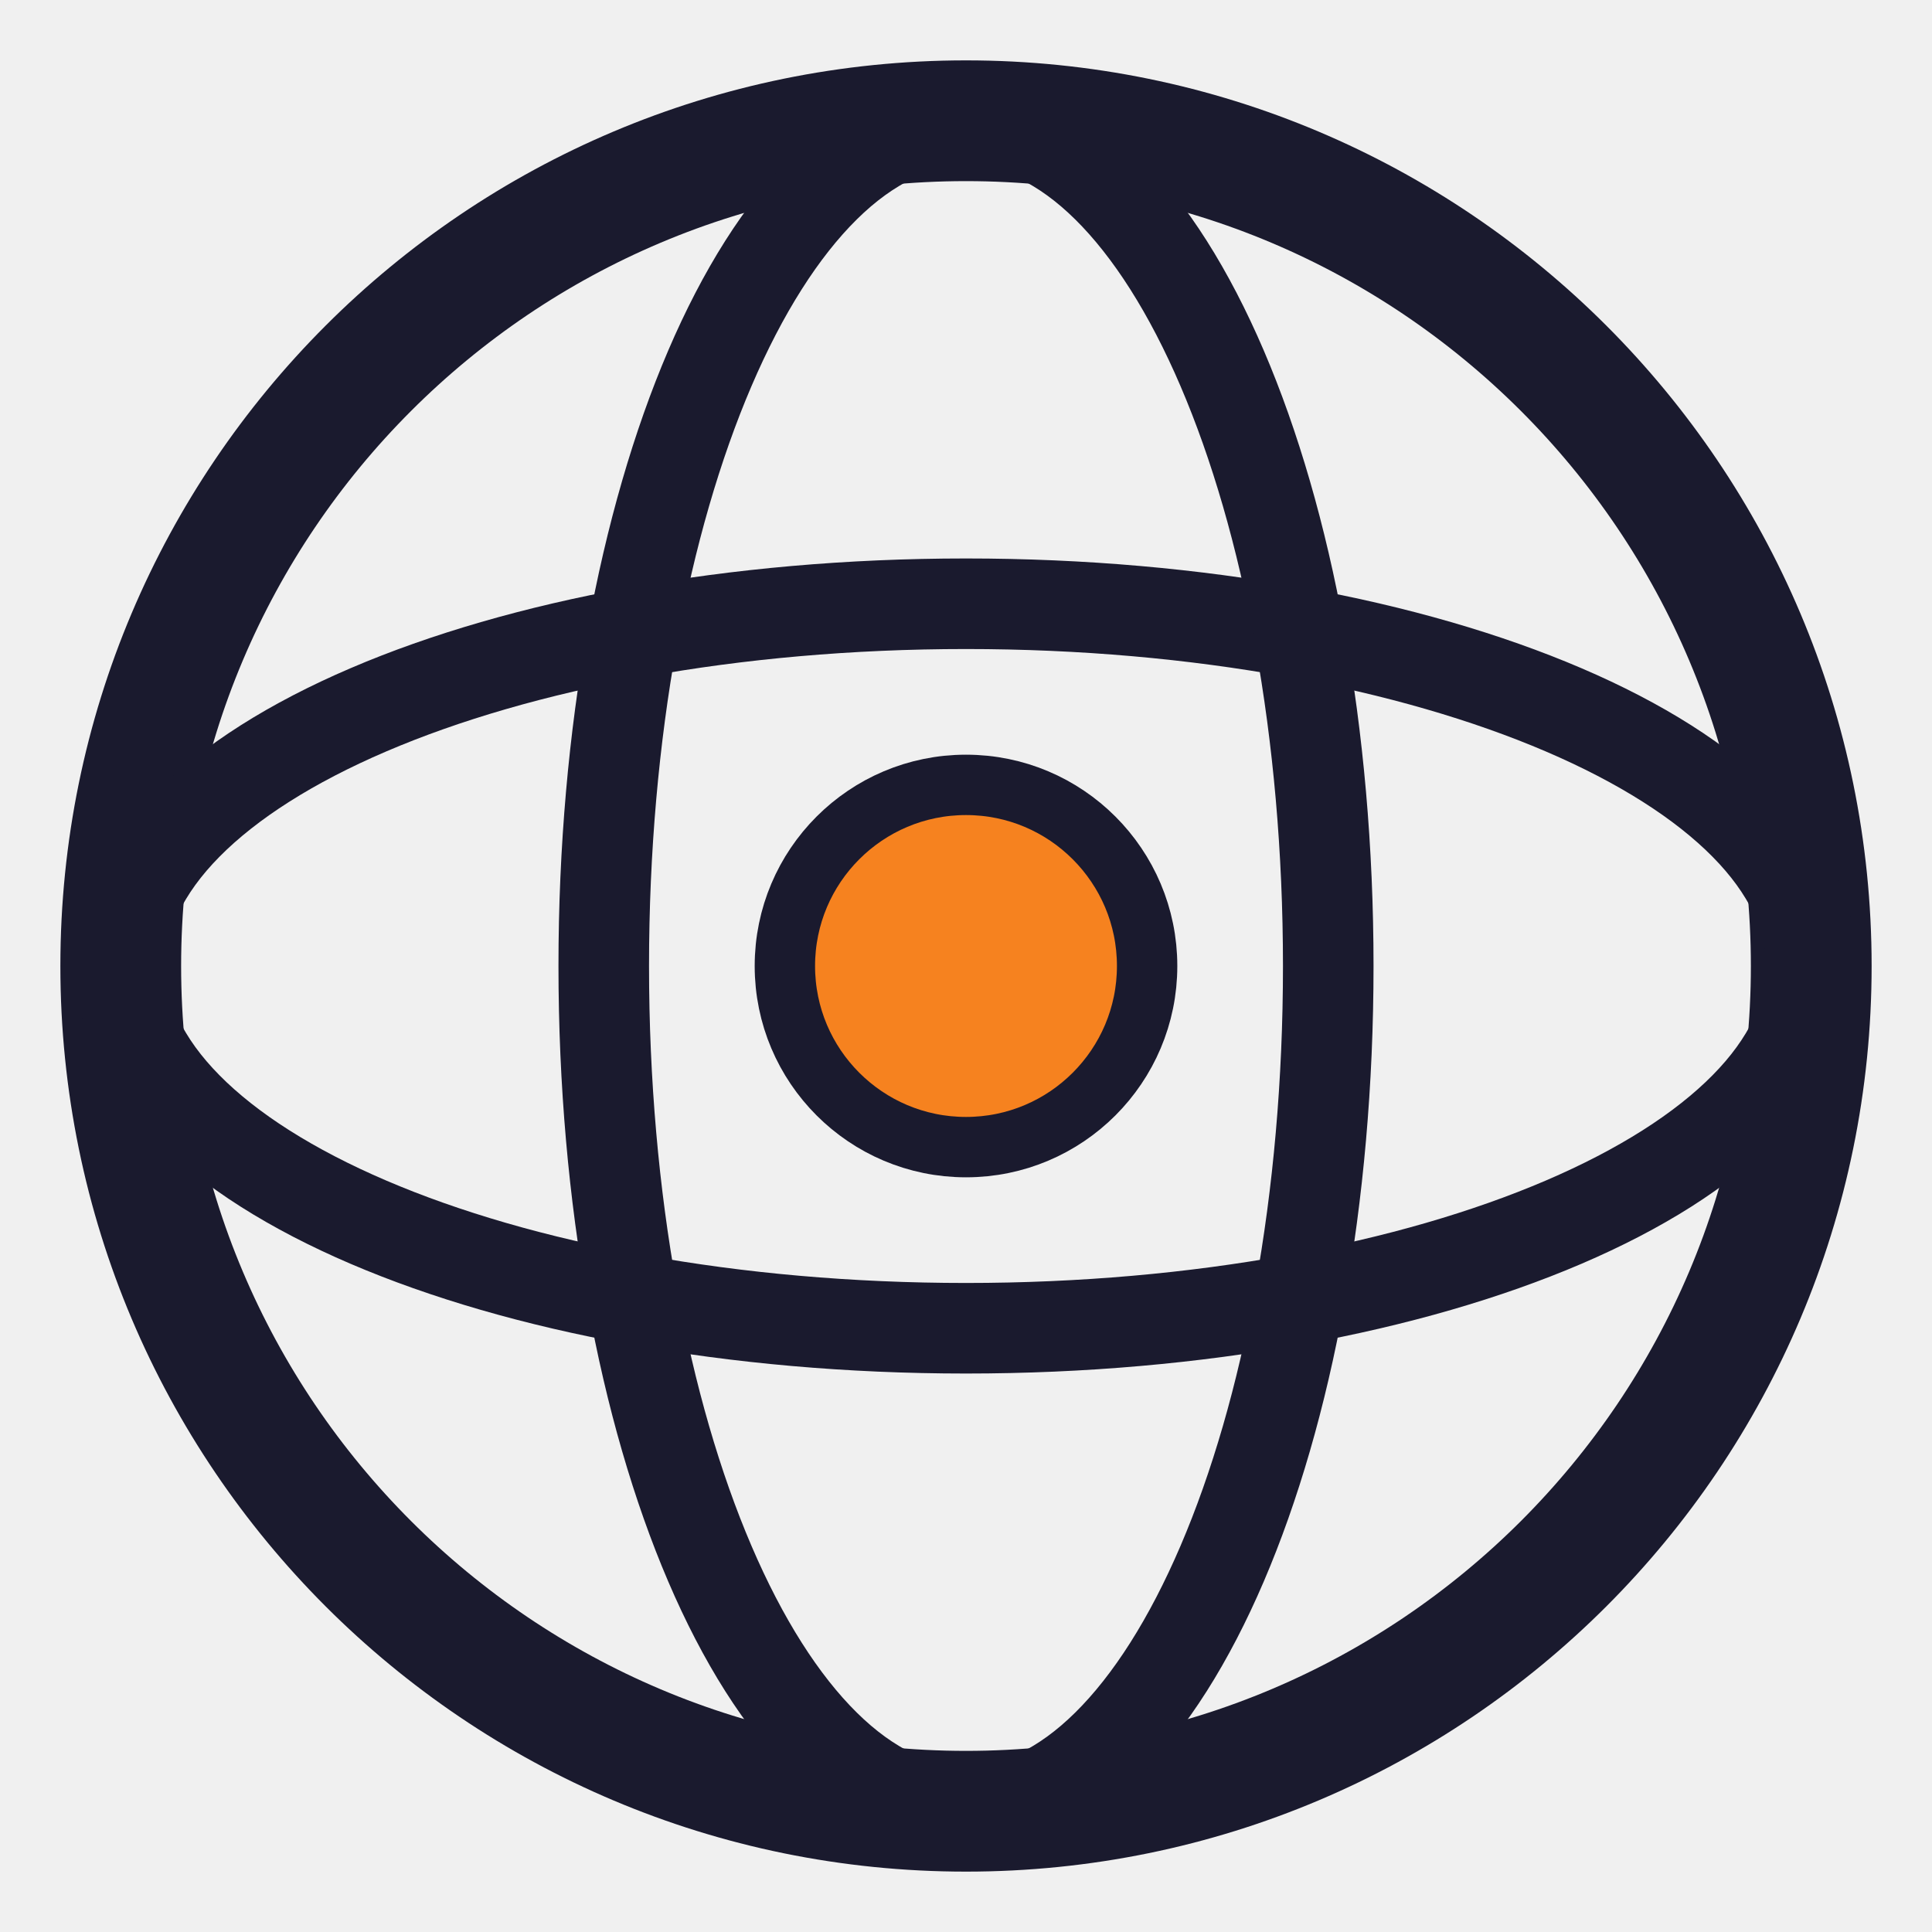
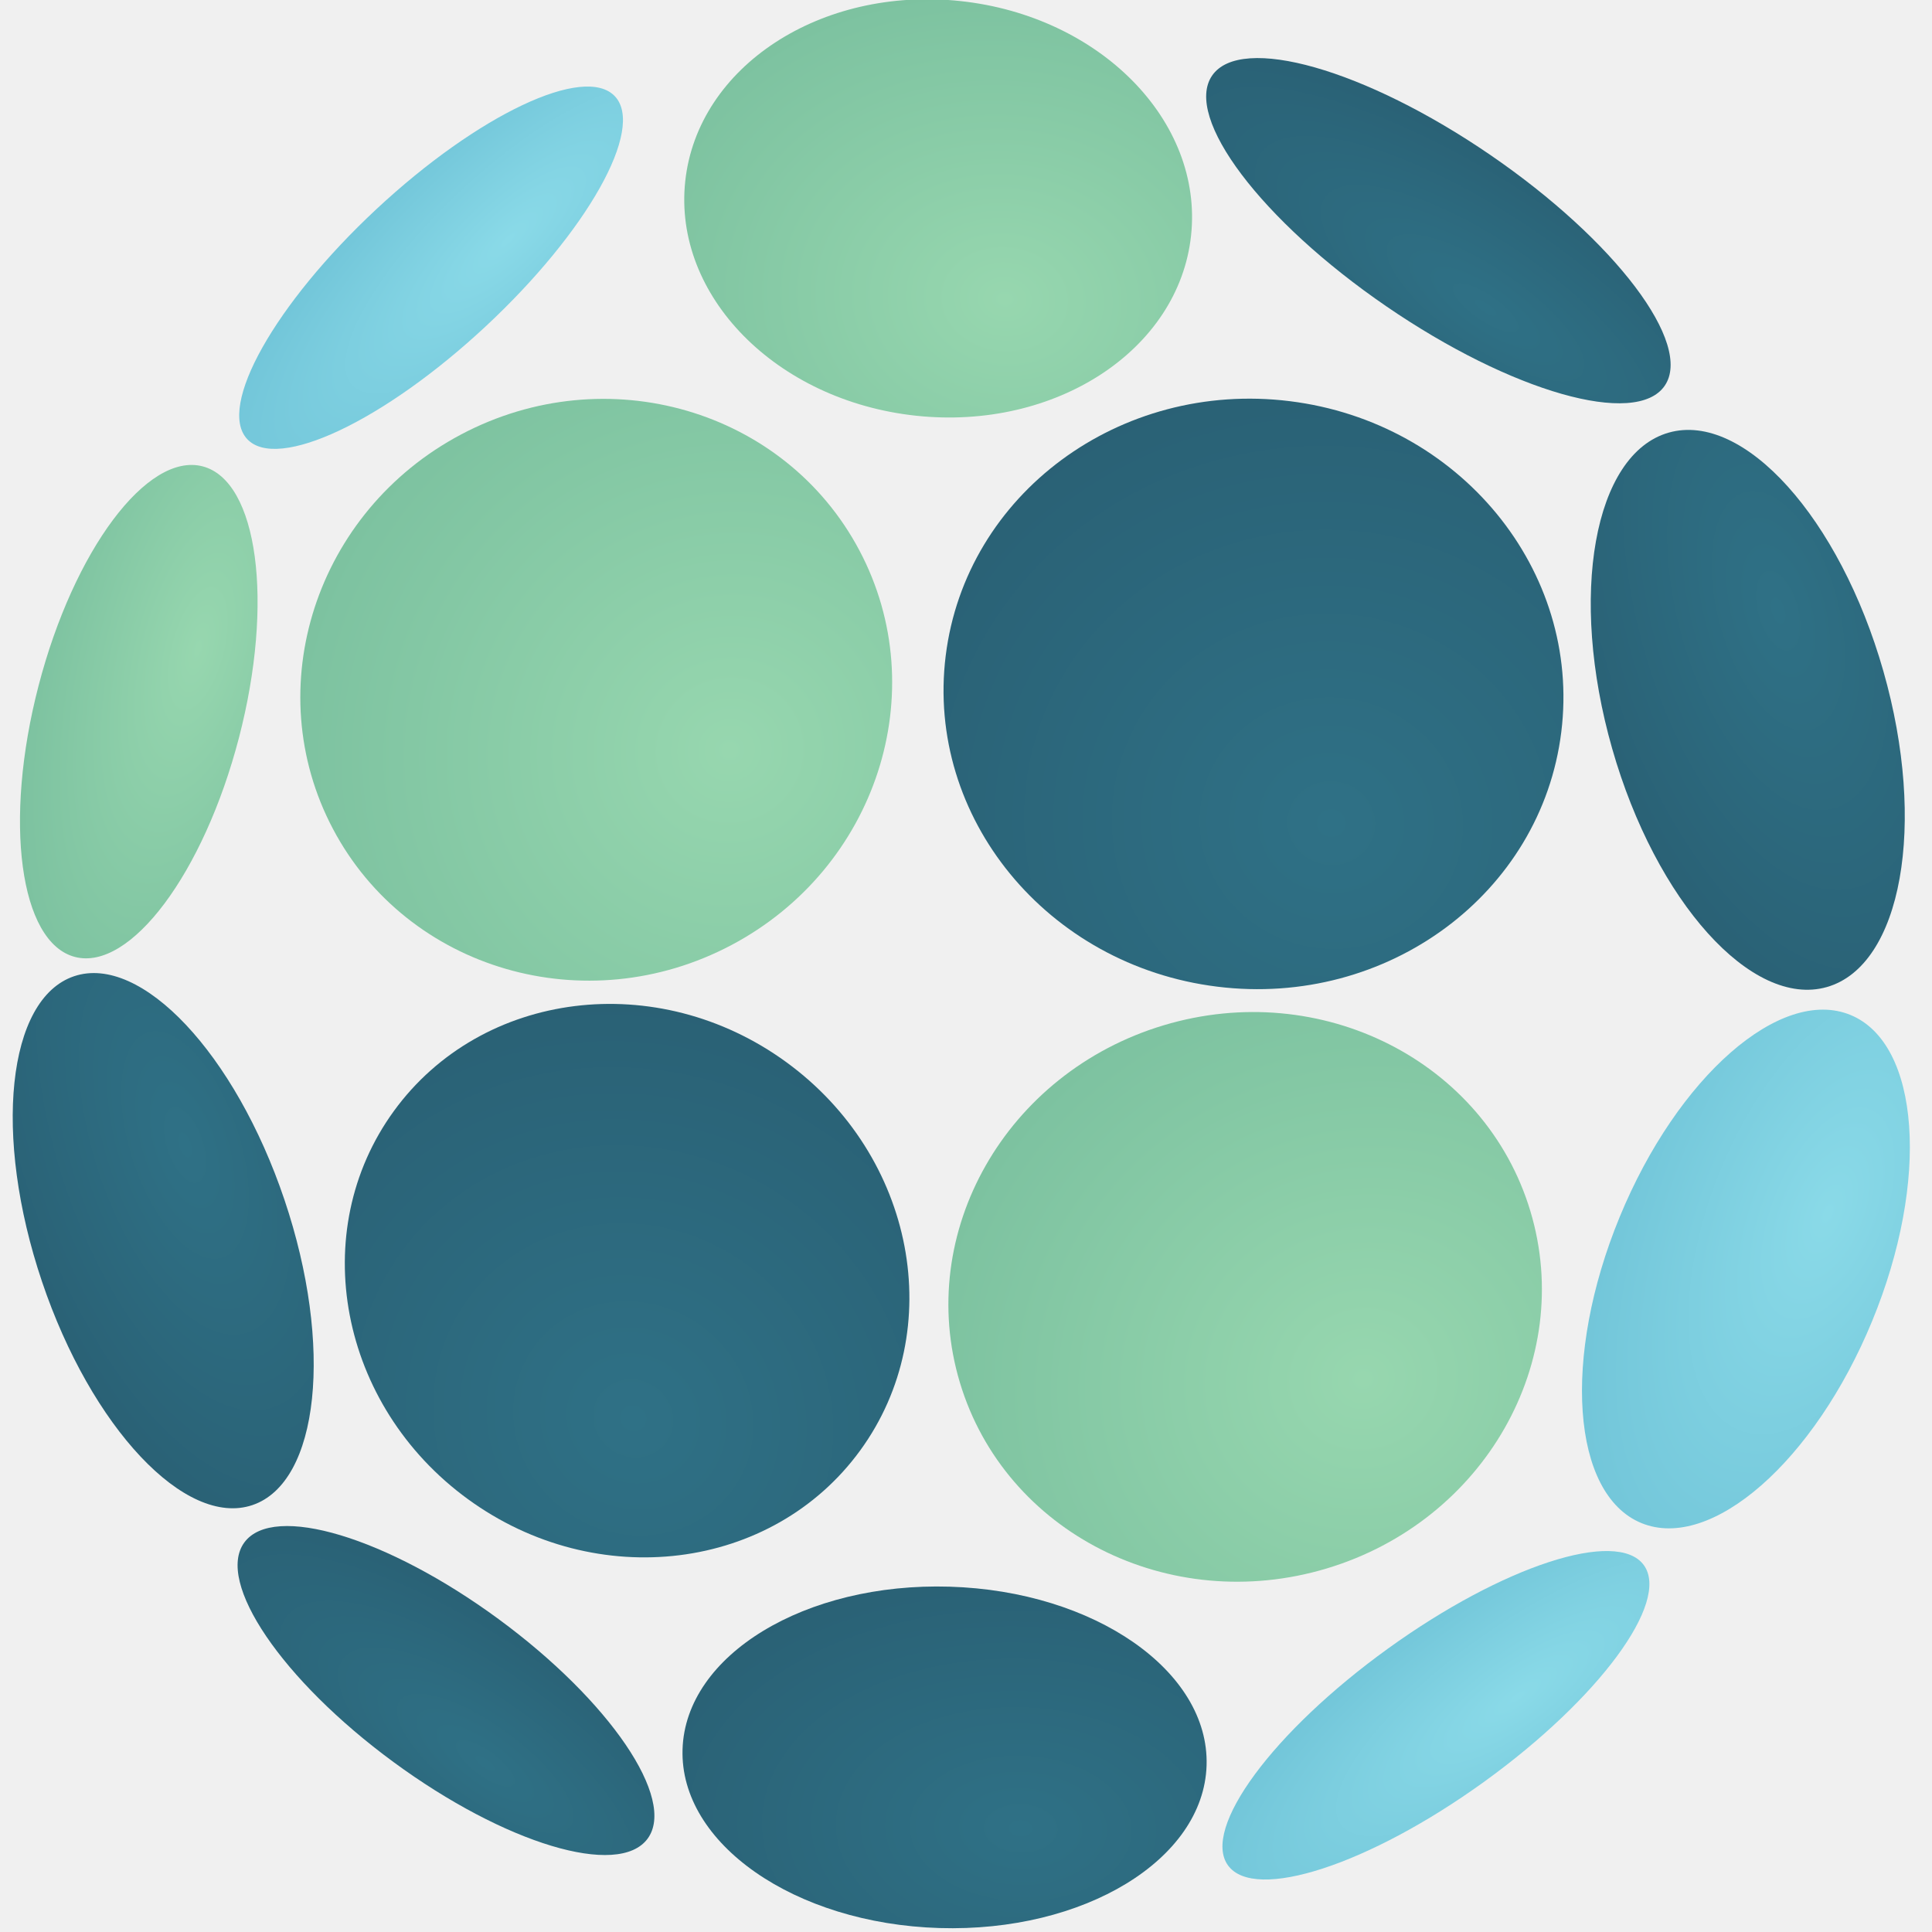
- <svg xmlns="http://www.w3.org/2000/svg" width="32" height="32" viewBox="0 0 32 32" fill="none">
-   <circle cx="16" cy="16" r="14" stroke="currentColor" stroke-width="2" fill="none" />
-   <ellipse cx="16" cy="16" rx="14" ry="6" stroke="currentColor" stroke-width="1.5" fill="none" />
-   <ellipse cx="16" cy="16" rx="6" ry="14" stroke="currentColor" stroke-width="1.5" fill="none" />
-   <circle cx="16" cy="16" r="3" fill="#f6821f" />
-   <style>
-     circle, ellipse { stroke: #1a1a2e; }
-     @media (prefers-color-scheme: dark) {
-       circle, ellipse { stroke: #ffffff; }
-     }
-   </style>
+ <svg xmlns="http://www.w3.org/2000/svg" width="32" height="32" viewBox="-2.5 0 358 358" fill="none">
+   <defs>
+     <radialGradient id="mint" cx="35%" cy="30%" r="85%">
+       <stop offset="0%" stop-color="#97D7AF" />
+       <stop offset="100%" stop-color="#79BF9E" />
+     </radialGradient>
+     <radialGradient id="teal" cx="35%" cy="30%" r="85%">
+       <stop offset="0%" stop-color="#2F7186" />
+       <stop offset="100%" stop-color="#295F73" />
+     </radialGradient>
+     <radialGradient id="cyan" cx="35%" cy="30%" r="85%">
+       <stop offset="0%" stop-color="#8ADAE8" />
+       <stop offset="100%" stop-color="#6FC3D7" />
+     </radialGradient>
+   </defs>
+   <ellipse cx="77.380" cy="49.609" rx="46.576" ry="14.848" transform="rotate(137.019 77.380 49.609)" fill="url(#cyan)" />
+   <ellipse cx="171.340" cy="38.614" rx="47.134" ry="38.637" transform="rotate(-173.872 171.340 38.614)" fill="url(#mint)" />
+   <ellipse cx="264.035" cy="42.746" rx="50.834" ry="17.015" transform="rotate(-145.580 264.035 42.746)" fill="url(#teal)" />
+   <ellipse cx="23.216" cy="131.868" rx="46.967" ry="19.182" transform="rotate(104.586 23.216 131.868)" fill="url(#mint)" />
+   <ellipse cx="107.983" cy="127.815" rx="55.179" ry="53.529" transform="rotate(152.119 107.983 127.815)" fill="url(#mint)" />
+   <ellipse cx="229.772" cy="128.583" rx="57.471" ry="54.661" transform="rotate(-172.936 229.772 128.583)" fill="url(#teal)" />
+   <ellipse cx="321.362" cy="131.533" rx="53.416" ry="26.132" transform="rotate(74.074 321.362 131.533)" fill="url(#teal)" />
+   <ellipse cx="27.744" cy="229.896" rx="51.709" ry="23.708" transform="rotate(71.369 27.744 229.896)" fill="url(#teal)" />
+   <ellipse cx="113.703" cy="237.304" rx="53.437" ry="50.094" transform="rotate(-143.945 113.703 237.304)" fill="url(#teal)" />
+   <ellipse cx="228.225" cy="240.313" rx="55.190" ry="52.544" transform="rotate(163.268 228.225 240.313)" fill="url(#mint)" />
+   <ellipse cx="321.019" cy="235.146" rx="50.906" ry="25.301" transform="rotate(112.371 321.019 235.146)" fill="url(#cyan)" />
+   <ellipse cx="80.142" cy="313.257" rx="46.359" ry="16.438" transform="rotate(-143.701 80.142 313.257)" fill="url(#teal)" />
+   <ellipse cx="172.528" cy="325.639" rx="48.575" ry="31.642" transform="rotate(-178.250 172.528 325.639)" fill="url(#teal)" />
+   <ellipse cx="263.577" cy="317.840" rx="47.520" ry="15.219" transform="rotate(144.179 263.577 317.840)" fill="url(#cyan)" />
</svg>
